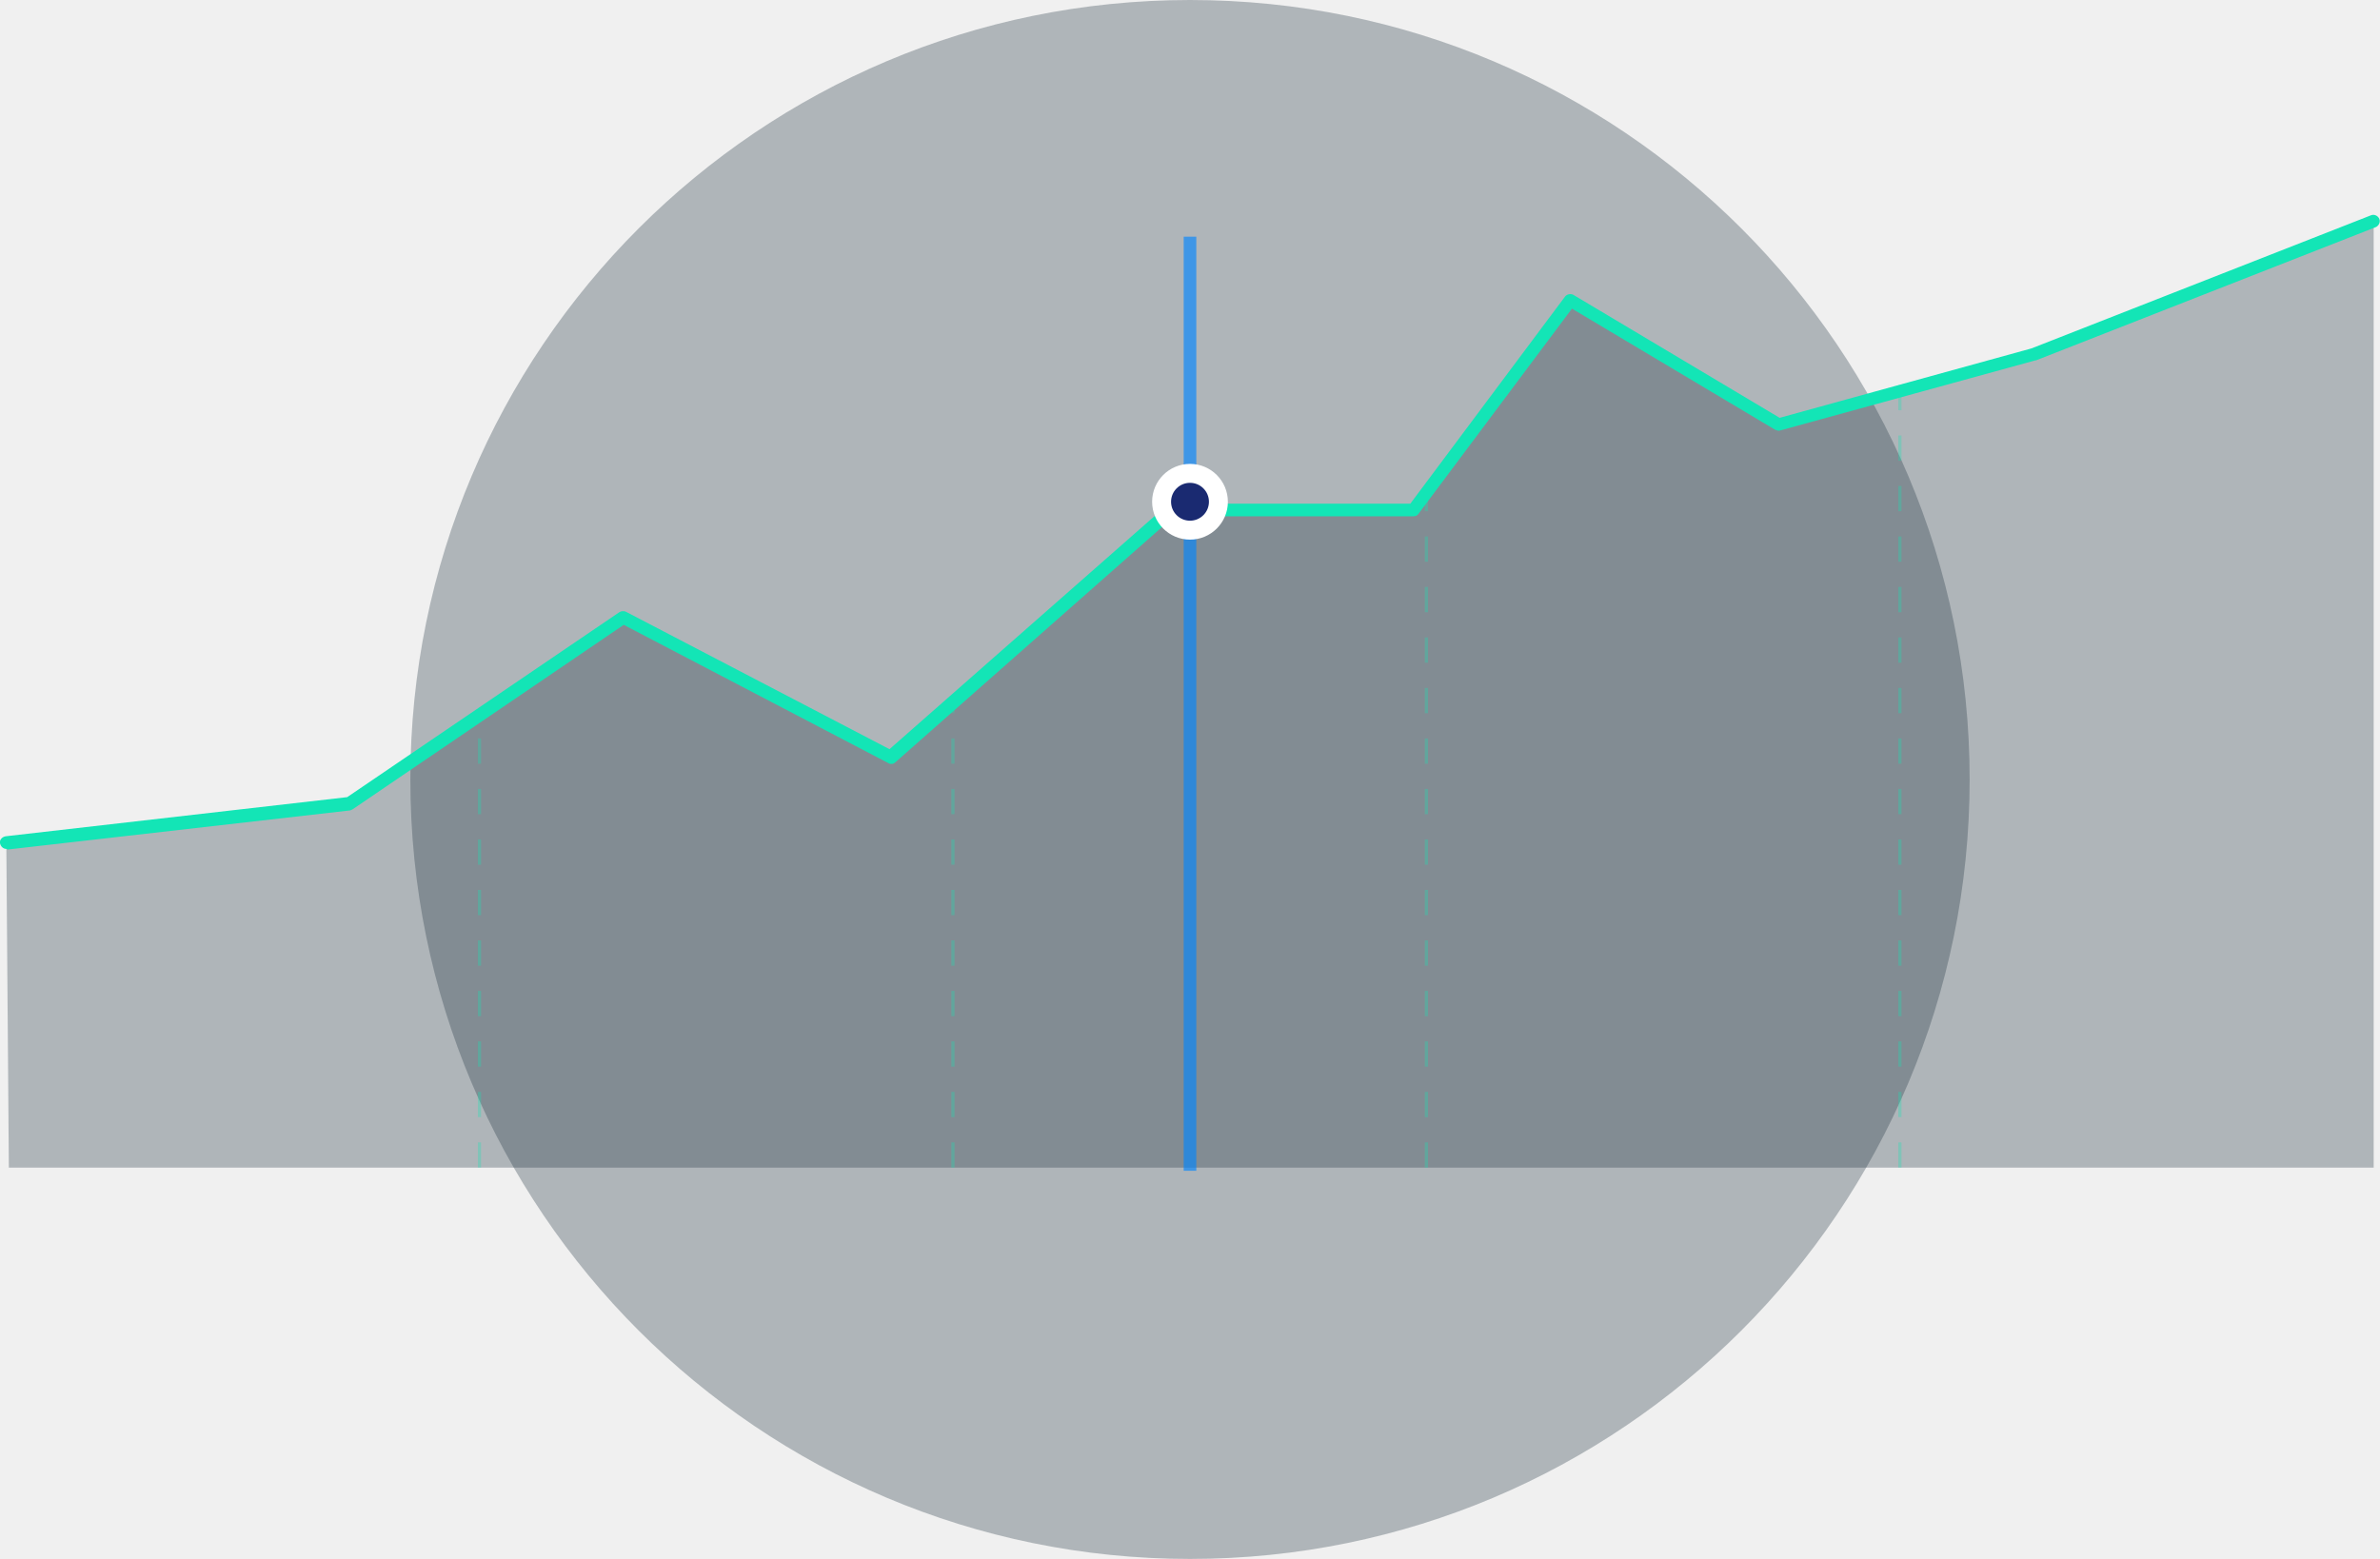
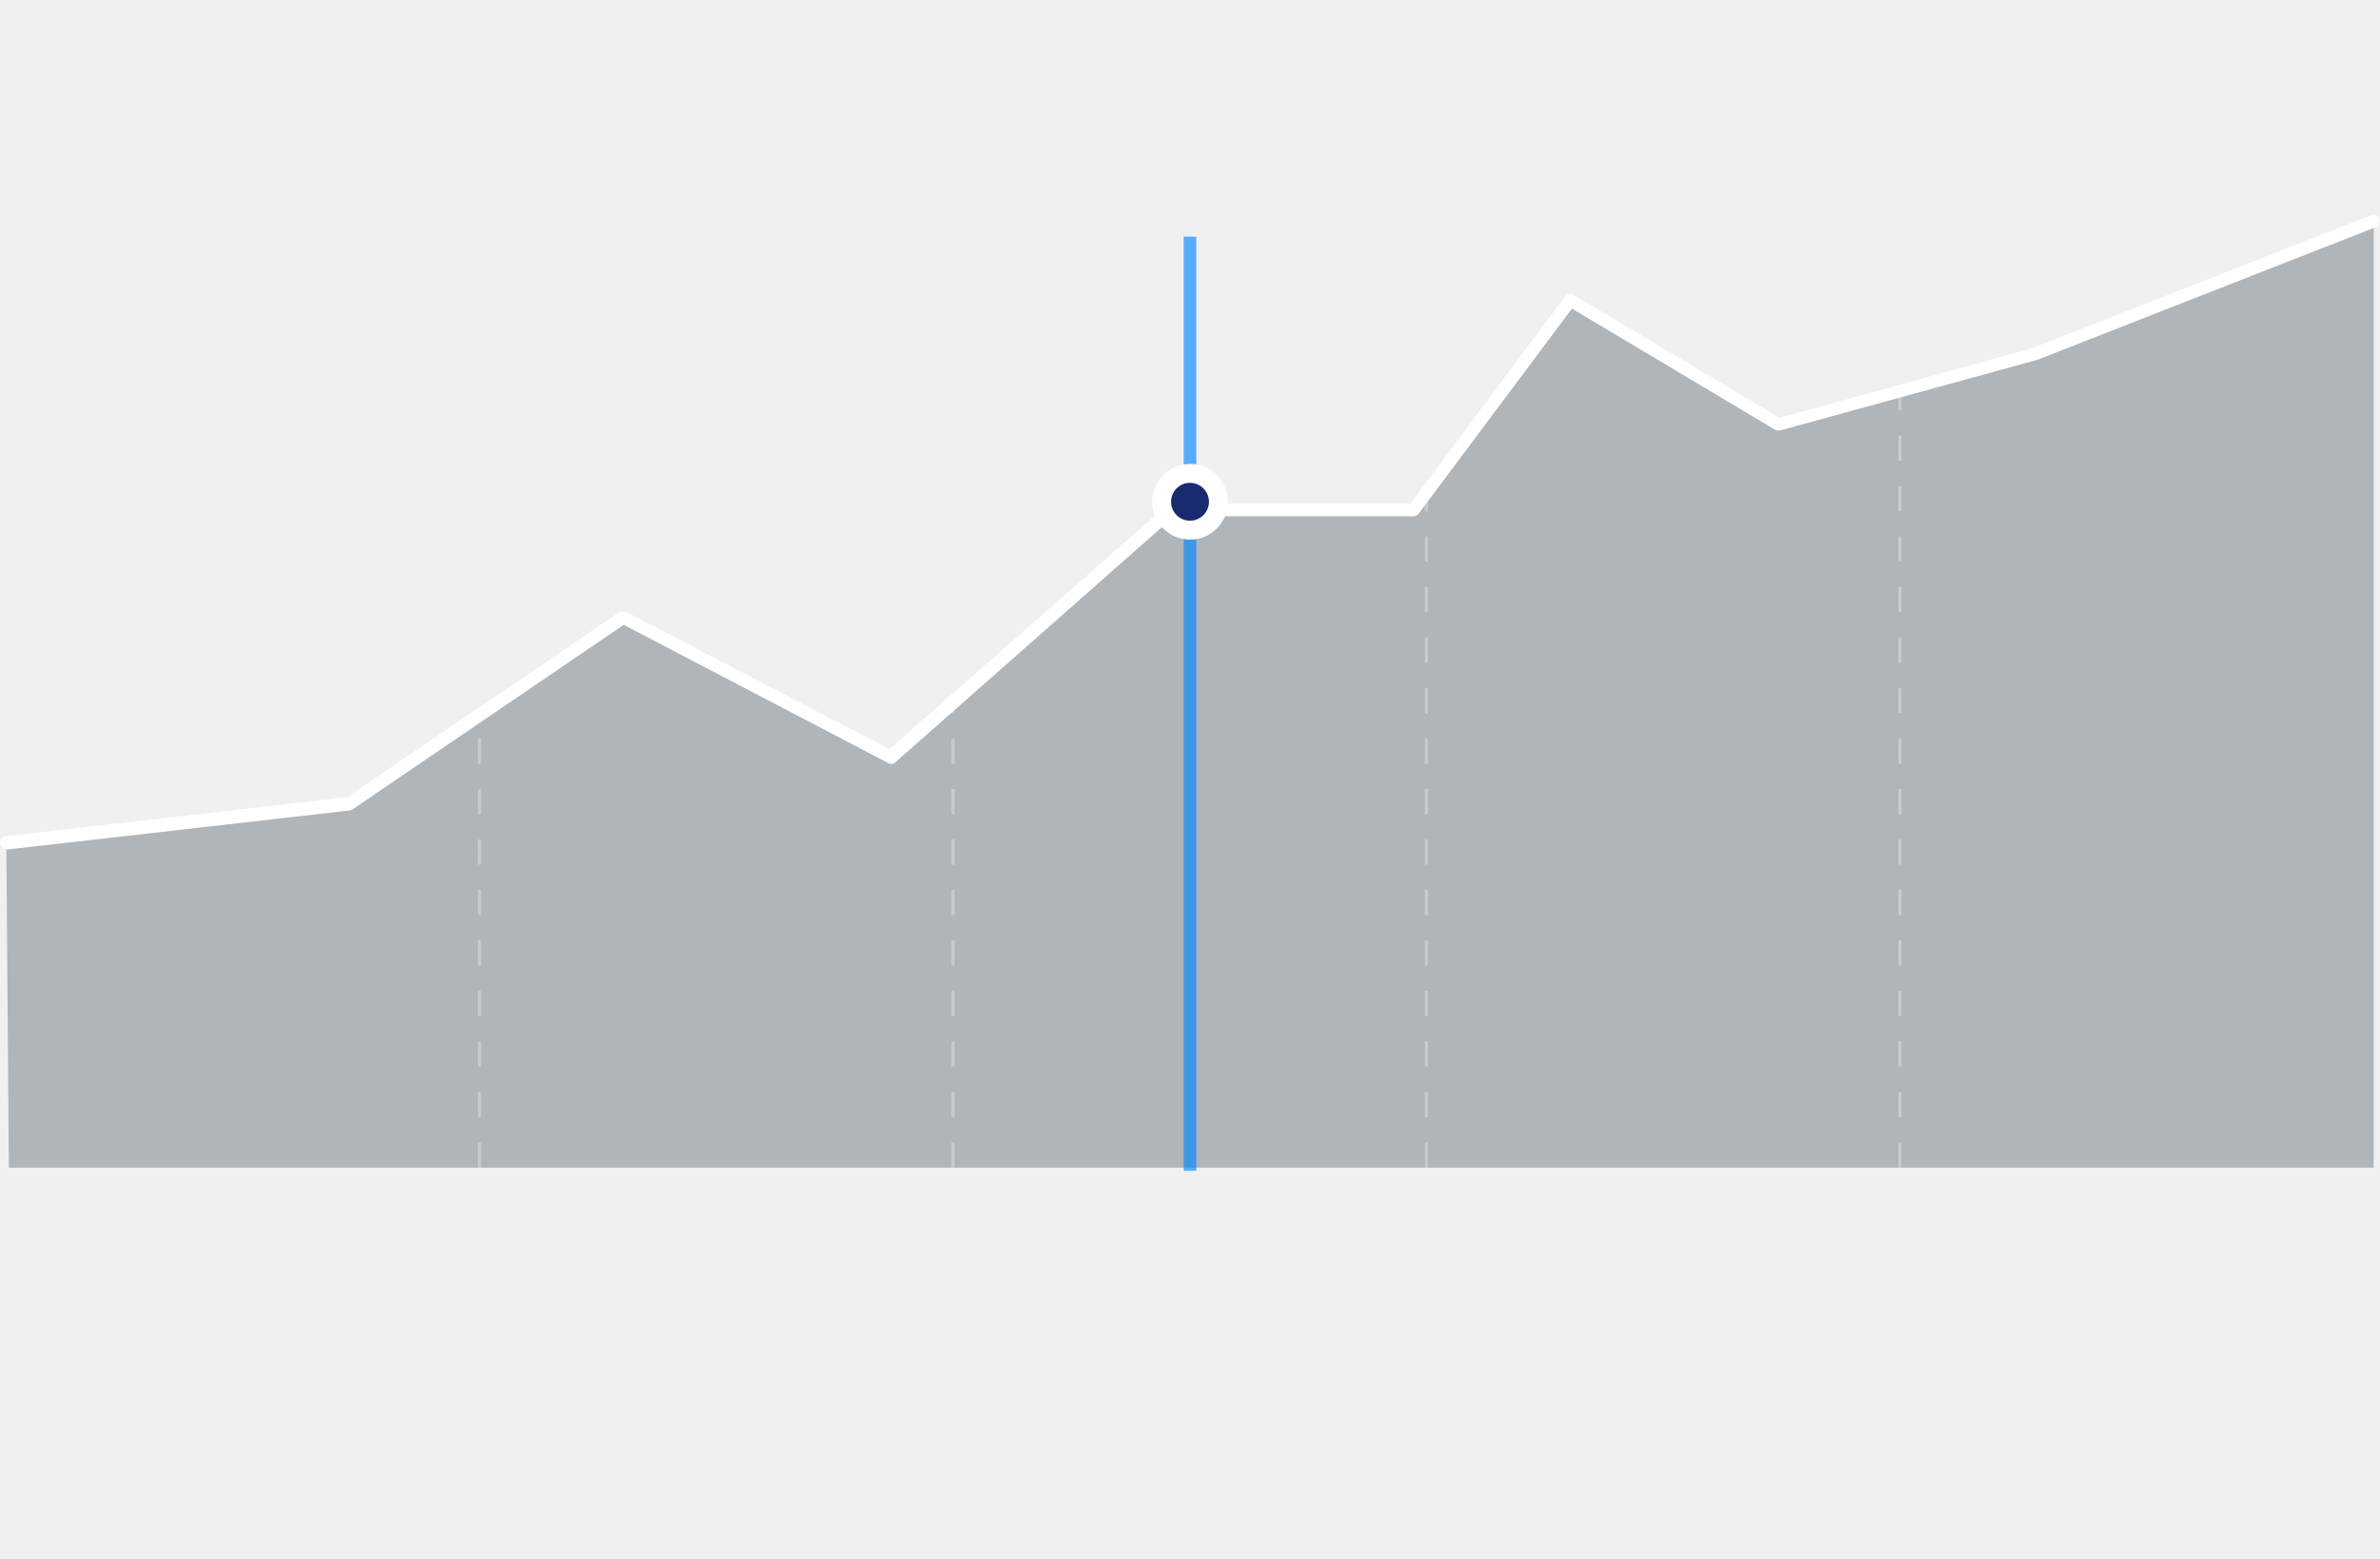
<svg xmlns="http://www.w3.org/2000/svg" width="377px" height="247px" viewBox="0 0 377 247" version="1.1">
  <defs>
    <linearGradient x1="50.003%" y1="0.009%" x2="50.003%" y2="89.469%" id="linearGradient-1">
      <stop stop-color="#192C3A" offset="0%" />
      <stop stop-color="#192C3A" offset="100%" />
    </linearGradient>
    <linearGradient x1="50%" y1="100.02%" x2="50%" y2="0.02%" id="linearGradient-2">
      <stop stop-color="#192C3A" offset="0%" />
      <stop stop-color="#192C3A" offset="100%" />
    </linearGradient>
  </defs>
  <g id="Page-1" stroke="none" stroke-width="1" fill="none" fill-rule="evenodd">
    <g id="tour-currency" transform="translate(-1, 0)">
-       <path d="M189.5,247 C257.7,247 313,191.7 313,123.5 C313,55.3 257.7,0 189.5,0 C121.3,0 66,55.3 66,123.5 C66,191.7 121.3,247 189.5,247 Z" id="Shape" fill="url(#linearGradient-1)" fill-rule="nonzero" opacity="0.3" />
+       <path d="M189.5,247 C257.7,247 313,191.7 313,123.5 C313,55.3 257.7,0 189.5,0 C121.3,0 66,55.3 66,123.5 C66,191.7 121.3,247 189.5,247 Z" id="Shape" fill="url(#linearGradient-1)" fill-rule="nonzero" opacity="0" />
      <polygon id="Shape" fill="url(#linearGradient-2)" fill-rule="nonzero" opacity="0.3" points="56.3 127.3 99.7 97.8 142.1 119.9 186.6 80.7 224.9 80.7 249.7 47.5 282.8 67.2 323.2 56.1 377 35 377 185 152.1 185 2.4 185 2 133.5" />
-       <g id="Group" opacity="0.3" transform="translate(76, 61)" fill-rule="nonzero" fill="#13E5B6">
+       <g id="Group" opacity="0.3" transform="translate(76, 61)" fill-rule="nonzero" fill="#ffffff">
        <path d="M226.2,124 L225.7,124 L225.7,120 L226.2,120 L226.2,124 Z M226.2,116 L225.7,116 L225.7,112 L226.2,112 L226.2,116 Z M226.2,108 L225.7,108 L225.7,104 L226.2,104 L226.2,108 Z M226.2,100 L225.7,100 L225.7,96 L226.2,96 L226.2,100 Z M226.2,92 L225.7,92 L225.7,88 L226.2,88 L226.2,92 Z M226.2,84 L225.7,84 L225.7,80 L226.2,80 L226.2,84 Z M226.2,76 L225.7,76 L225.7,72 L226.2,72 L226.2,76 Z M226.2,68 L225.7,68 L225.7,64 L226.2,64 L226.2,68 Z M226.2,60 L225.7,60 L225.7,56 L226.2,56 L226.2,60 Z M226.2,52 L225.7,52 L225.7,48 L226.2,48 L226.2,52 Z M226.2,44 L225.7,44 L225.7,40 L226.2,40 L226.2,44 Z M226.2,36 L225.7,36 L225.7,32 L226.2,32 L226.2,36 Z M226.2,28 L225.7,28 L225.7,24 L226.2,24 L226.2,28 Z M226.2,20 L225.7,20 L225.7,16 L226.2,16 L226.2,20 Z M226.2,12 L225.7,12 L225.7,8 L226.2,8 L226.2,12 Z M226.2,4 L225.7,4 L225.7,0 L226.2,0 L226.2,4 Z" id="Shape" />
        <path d="M151.2,124 L150.7,124 L150.7,120 L151.2,120 L151.2,124 Z M151.2,116 L150.7,116 L150.7,112 L151.2,112 L151.2,116 Z M151.2,108 L150.7,108 L150.7,104 L151.2,104 L151.2,108 Z M151.2,100 L150.7,100 L150.7,96 L151.2,96 L151.2,100 Z M151.2,92 L150.7,92 L150.7,88 L151.2,88 L151.2,92 Z M151.2,84 L150.7,84 L150.7,80 L151.2,80 L151.2,84 Z M151.2,76 L150.7,76 L150.7,72 L151.2,72 L151.2,76 Z M151.2,68 L150.7,68 L150.7,64 L151.2,64 L151.2,68 Z M151.2,60 L150.7,60 L150.7,56 L151.2,56 L151.2,60 Z M151.2,52 L150.7,52 L150.7,48 L151.2,48 L151.2,52 Z M151.2,44 L150.7,44 L150.7,40 L151.2,40 L151.2,44 Z M151.2,36 L150.7,36 L150.7,32 L151.2,32 L151.2,36 Z M151.2,28 L150.7,28 L150.7,24 L151.2,24 L151.2,28 Z M151.2,20 L150.7,20 L150.7,16.8 L151.2,16.8 L151.2,20 Z" id="Shape" />
        <path d="M76.2,124 L75.7,124 L75.7,120 L76.2,120 L76.2,124 Z M76.2,116 L75.7,116 L75.7,112 L76.2,112 L76.2,116 Z M76.2,108 L75.7,108 L75.7,104 L76.2,104 L76.2,108 Z M76.2,100 L75.7,100 L75.7,96 L76.2,96 L76.2,100 Z M76.2,92 L75.7,92 L75.7,88 L76.2,88 L76.2,92 Z M76.2,84 L75.7,84 L75.7,80 L76.2,80 L76.2,84 Z M76.2,76 L75.7,76 L75.7,72 L76.2,72 L76.2,76 Z M76.2,68 L75.7,68 L75.7,64 L76.2,64 L76.2,68 Z M76.2,60 L75.7,60 L75.7,56 L76.2,56 L76.2,60 Z M76.2,52 L75.7,52 L75.7,50 L76.2,50 L76.2,52 Z" id="Shape" />
        <path d="M1.2,124 L0.7,124 L0.7,120 L1.2,120 L1.2,124 Z M1.2,116 L0.7,116 L0.7,112 L1.2,112 L1.2,116 Z M1.2,108 L0.7,108 L0.7,104 L1.2,104 L1.2,108 Z M1.2,100 L0.7,100 L0.7,96 L1.2,96 L1.2,100 Z M1.2,92 L0.7,92 L0.7,88 L1.2,88 L1.2,92 Z M1.2,84 L0.7,84 L0.7,80 L1.2,80 L1.2,84 Z M1.2,76 L0.7,76 L0.7,72 L1.2,72 L1.2,76 Z M1.2,68 L0.7,68 L0.7,64 L1.2,64 L1.2,68 Z M1.2,60 L0.7,60 L0.7,56 L1.2,56 L1.2,60 Z" id="Shape" />
      </g>
-       <path d="M2,134.5 C1.5,134.5 1.1,134.1 1,133.6 C0.9,133.1 1.3,132.6 1.9,132.5 L56,126.3 L99.1,97 C99.4,96.8 99.8,96.8 100.1,96.9 L141.9,118.7 L185.9,80 C186.1,79.8 186.3,79.8 186.6,79.8 L224.4,79.8 L248.9,47 C249.2,46.6 249.8,46.5 250.2,46.7 L282.9,66.2 L322.8,55.2 L376.6,34.1 C377.1,33.9 377.7,34.2 377.9,34.7 C378.1,35.2 377.8,35.8 377.3,36 L323.5,57.1 L323.4,57.1 L283,68.2 C282.7,68.3 282.5,68.2 282.2,68.1 L250,48.9 L225.7,81.4 C225.5,81.7 225.2,81.8 224.9,81.8 L187,81.8 L142.8,120.8 C142.5,121.1 142,121.1 141.7,120.9 L99.8,99 L56.9,128.2 C56.8,128.3 56.6,128.3 56.5,128.4 L2.2,134.6 C2.1,134.5 2,134.5 2,134.5 Z" id="Shape" fill="#13E5B6" fill-rule="nonzero" />
+       <path d="M2,134.5 C1.5,134.5 1.1,134.1 1,133.6 C0.9,133.1 1.3,132.6 1.9,132.5 L56,126.3 L99.1,97 C99.4,96.8 99.8,96.8 100.1,96.9 L141.9,118.7 L185.9,80 C186.1,79.8 186.3,79.8 186.6,79.8 L224.4,79.8 L248.9,47 C249.2,46.6 249.8,46.5 250.2,46.7 L282.9,66.2 L322.8,55.2 L376.6,34.1 C377.1,33.9 377.7,34.2 377.9,34.7 C378.1,35.2 377.8,35.8 377.3,36 L323.5,57.1 L323.4,57.1 L283,68.2 C282.7,68.3 282.5,68.2 282.2,68.1 L250,48.9 L225.7,81.4 C225.5,81.7 225.2,81.8 224.9,81.8 L187,81.8 L142.8,120.8 C142.5,121.1 142,121.1 141.7,120.9 L99.8,99 L56.9,128.2 C56.8,128.3 56.6,128.3 56.5,128.4 L2.2,134.6 C2.1,134.5 2,134.5 2,134.5 Z" id="Shape" fill="#ffffff" fill-rule="nonzero" />
      <g id="Group" transform="translate(185, 38)">
        <path d="M4.5,0.5 L4.5,146.5" id="Line_1_" stroke="#0085FF" stroke-width="2" stroke-linecap="square" opacity="0.64" />
        <circle id="dot" stroke="#FFFFFF" stroke-width="3" fill="#1A2A71" fill-rule="nonzero" cx="4.5" cy="41.5" r="4.5" />
      </g>
    </g>
  </g>
</svg>
